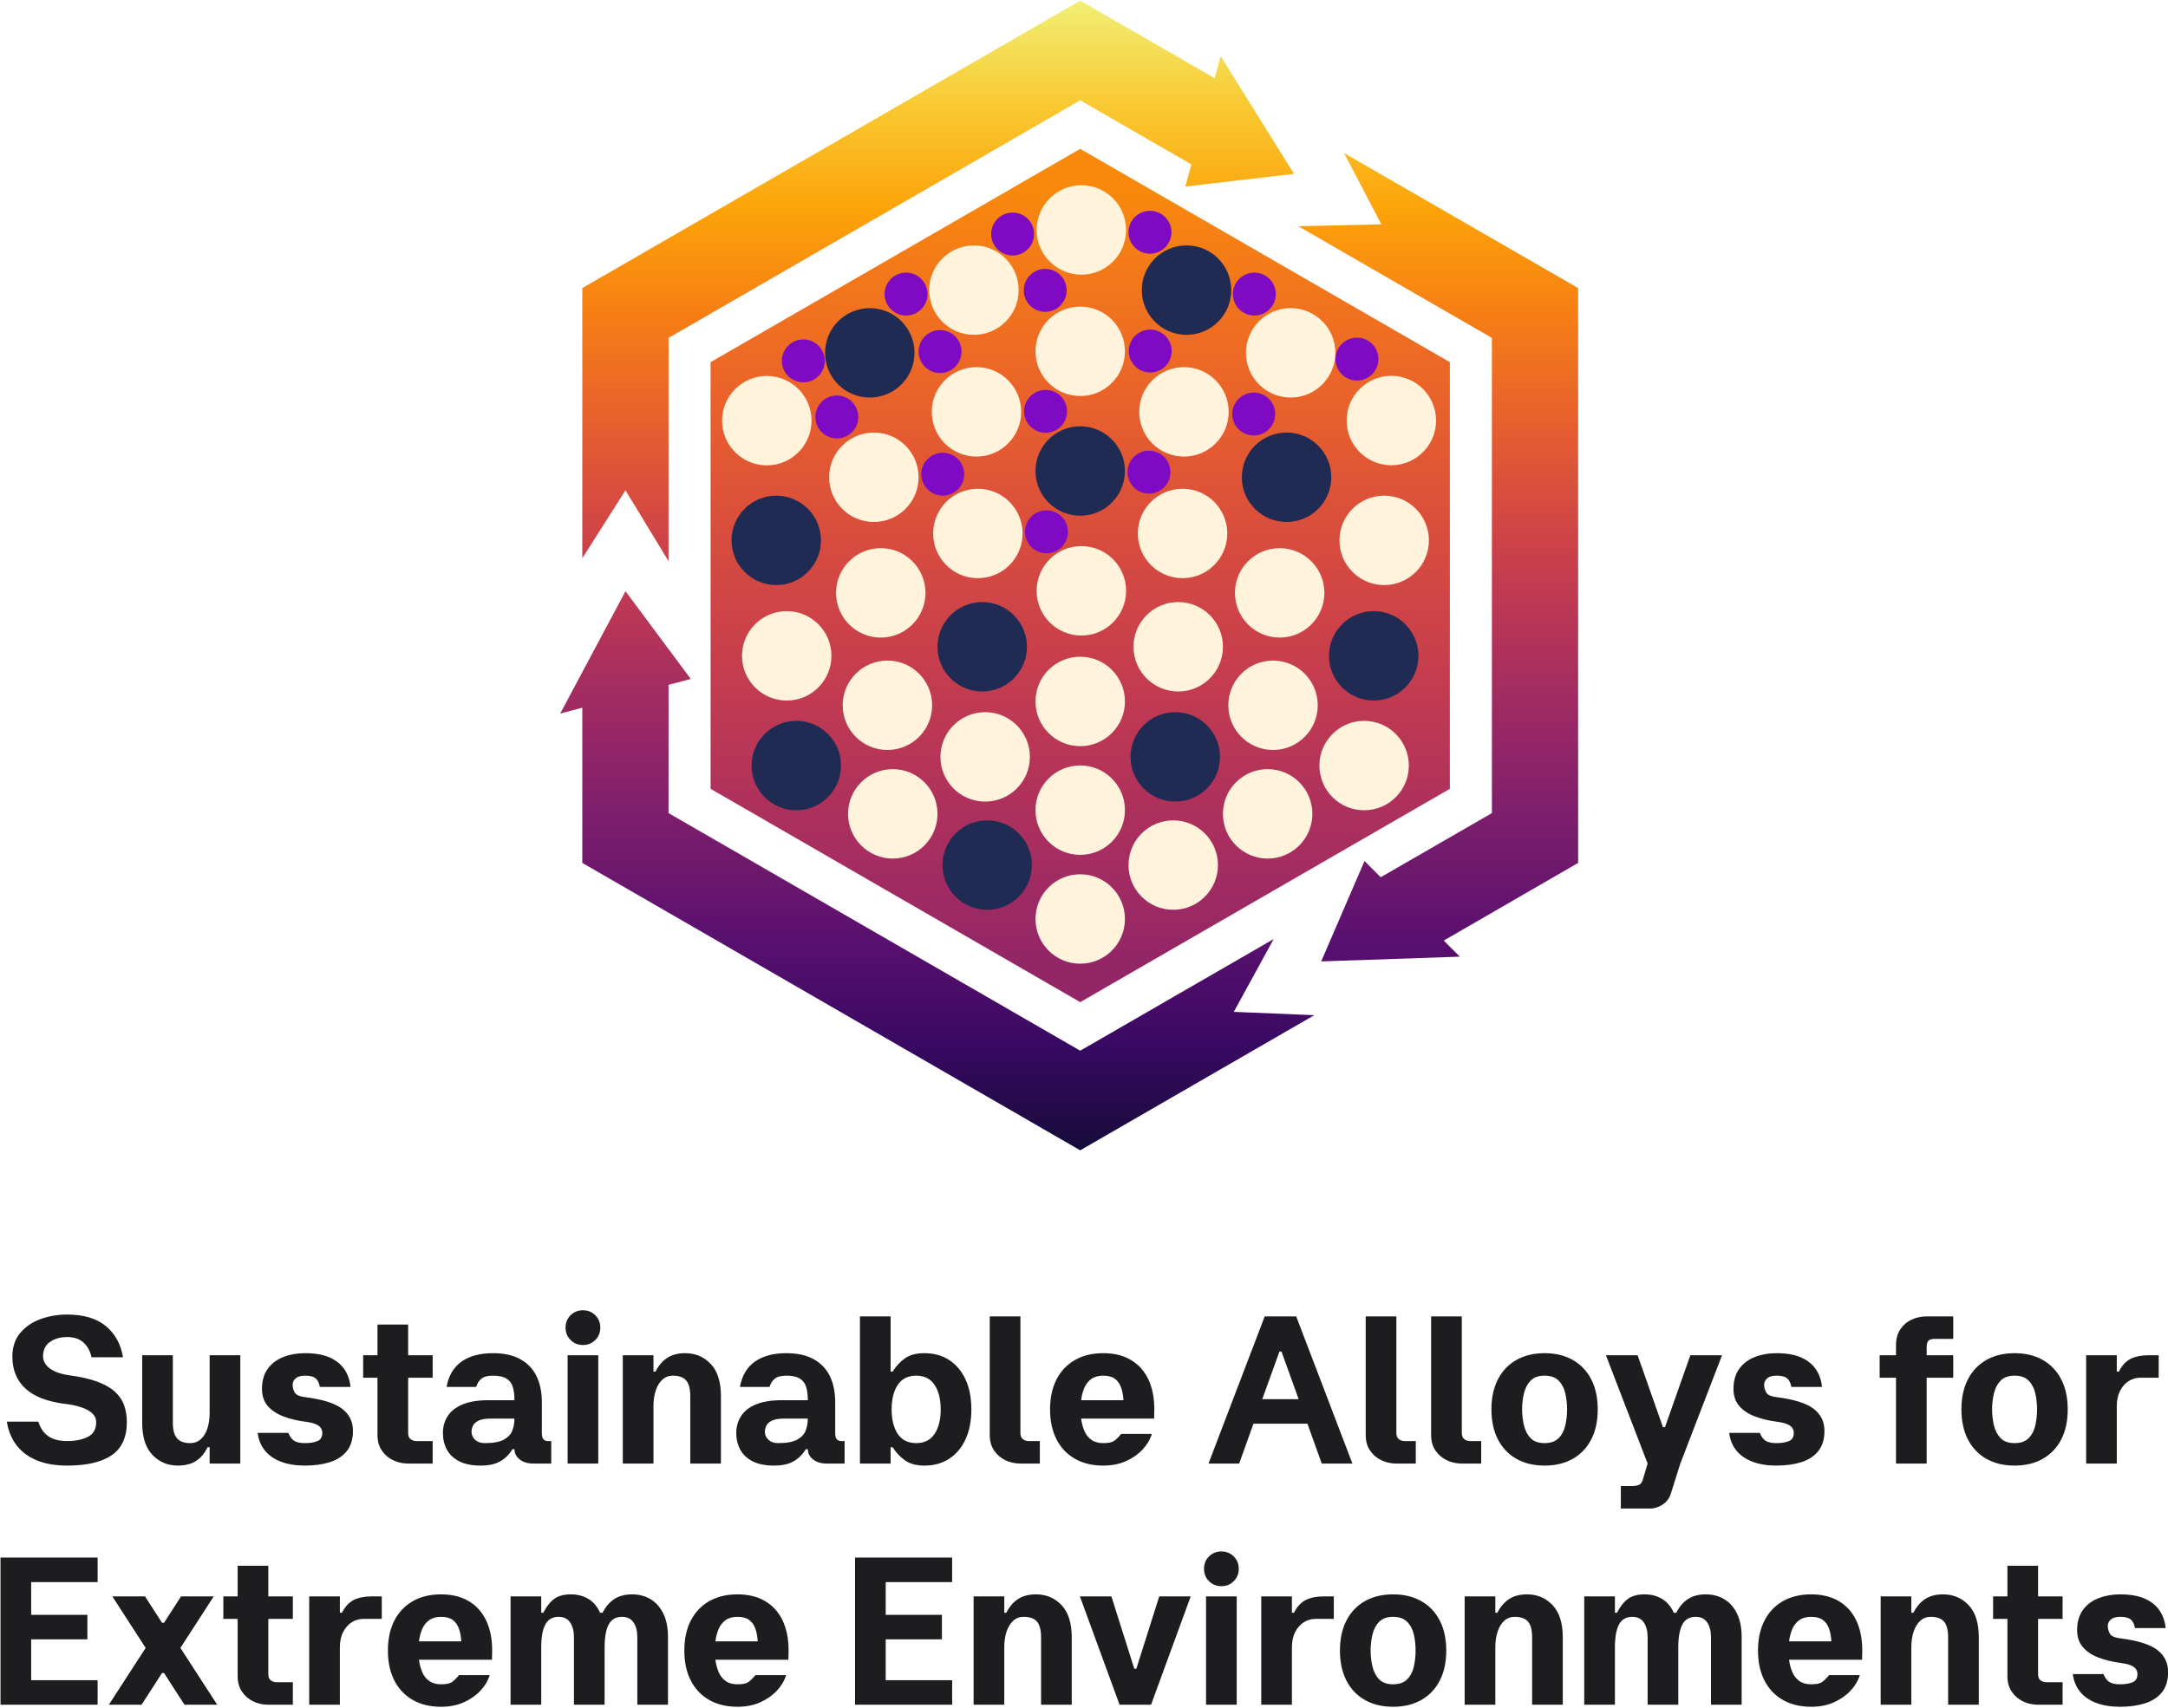
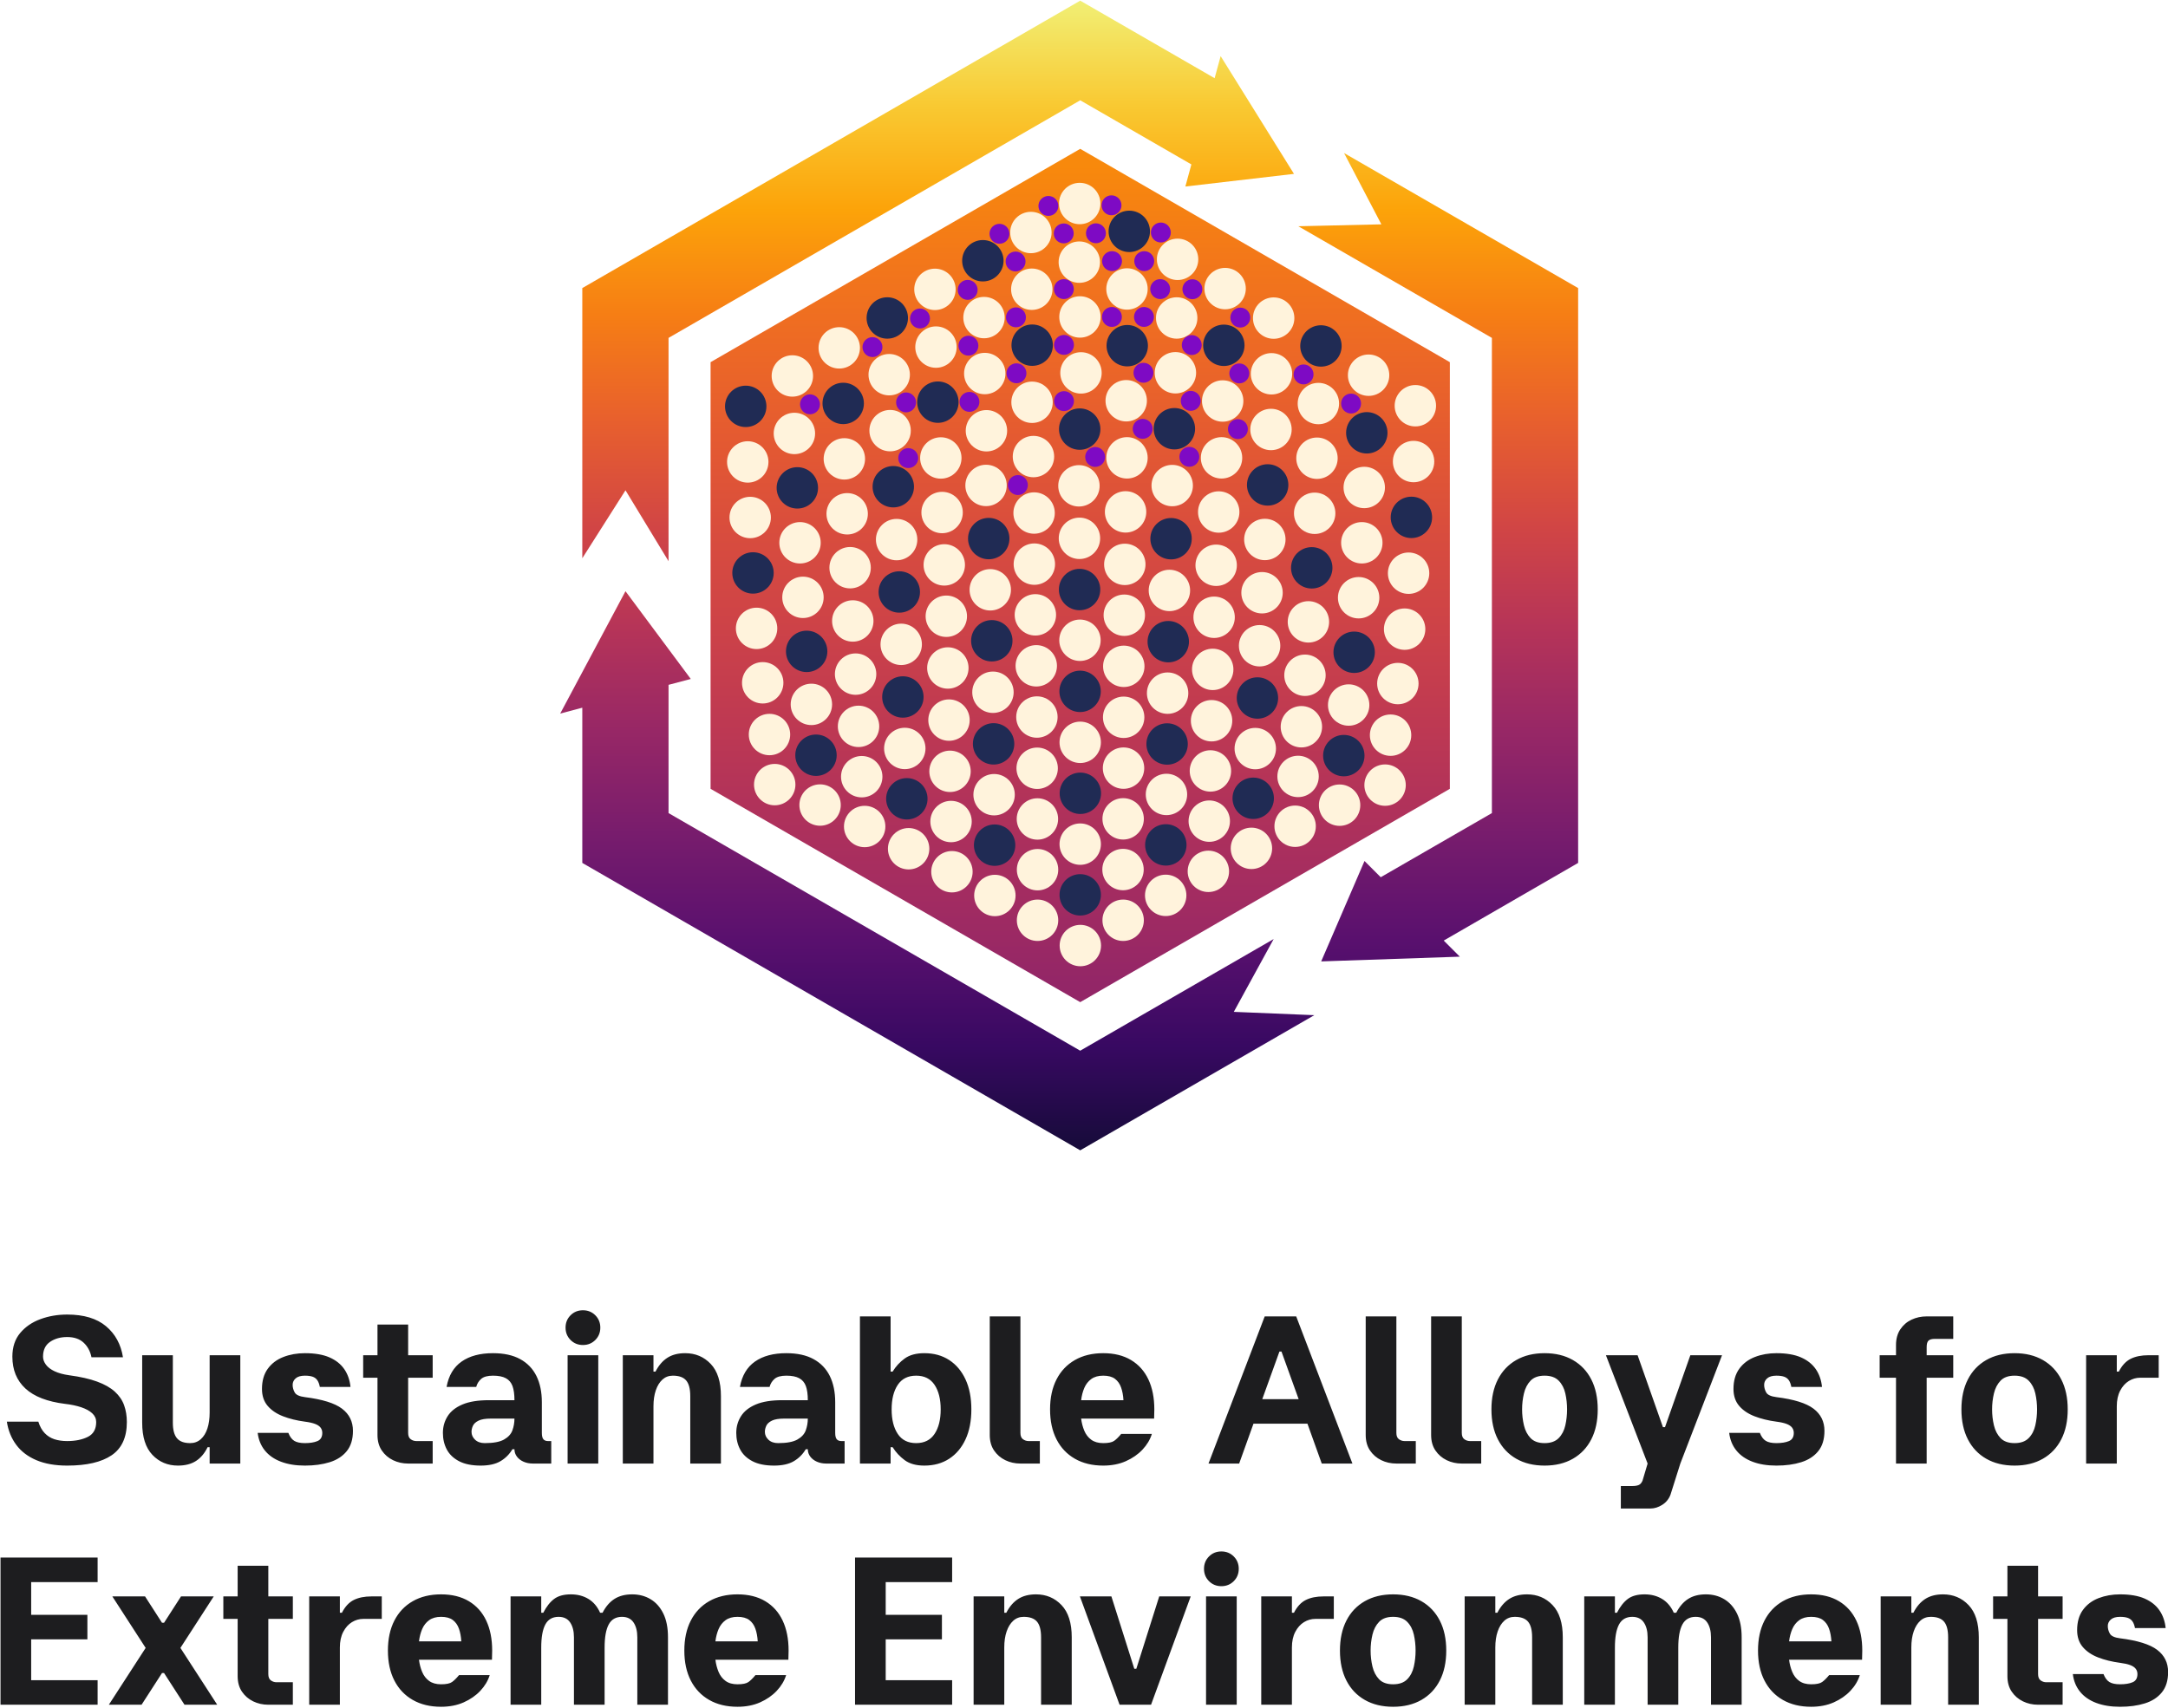
<svg xmlns="http://www.w3.org/2000/svg" viewBox="6.700 2.500 424.200 333.900" width="424" height="334">
  <svg x="103.06" y="0.00" width="230.00" height="230.00" viewBox="4 4 92 92" overflow="visible">
    <defs>
      <linearGradient id="ga" gradientUnits="userSpaceOnUse" x1="50" y1="5.0" x2="50" y2="95.0">
        <stop offset="0.000" stop-color="#f1ef75" />
        <stop offset="0.091" stop-color="#f9c932" />
        <stop offset="0.182" stop-color="#fca309" />
        <stop offset="0.273" stop-color="#f67e14" />
        <stop offset="0.364" stop-color="#e8602d" />
        <stop offset="0.455" stop-color="#d24644" />
        <stop offset="0.545" stop-color="#b63458" />
        <stop offset="0.636" stop-color="#972766" />
        <stop offset="0.727" stop-color="#771c6d" />
        <stop offset="0.818" stop-color="#59106e" />
        <stop offset="0.909" stop-color="#380962" />
        <stop offset="1.000" stop-color="#160b39" />
      </linearGradient>
-       <linearGradient id="gi" gradientUnits="userSpaceOnUse" x1="50" y1="19.79" x2="50" y2="79.89">
+       <linearGradient id="gi" gradientUnits="userSpaceOnUse" x1="50" y1="17.88" x2="50" y2="81.97">
        <stop offset="0.000" stop-color="#f8890c" />
        <stop offset="0.111" stop-color="#f37819" />
        <stop offset="0.222" stop-color="#ed6925" />
        <stop offset="0.333" stop-color="#e45a31" />
        <stop offset="0.444" stop-color="#d94d3d" />
        <stop offset="0.556" stop-color="#ce4347" />
        <stop offset="0.667" stop-color="#c03a51" />
        <stop offset="0.778" stop-color="#b1325a" />
        <stop offset="0.889" stop-color="#a32c61" />
        <stop offset="1.000" stop-color="#932667" />
      </linearGradient>
    </defs>
    <path d="M70.65,16.93 L88.97,27.50 L88.97,72.50 L78.45,78.58 L79.71,79.84 L68.86,80.21 L72.25,72.35 L73.52,73.62 L82.22,68.60 L82.22,31.40 L67.07,22.66 L73.57,22.51Z" fill="url(#ga)" />
    <path d="M68.32,84.42 L50.00,95.00 L11.03,72.50 L11.03,60.35 L9.30,60.81 L14.41,51.23 L19.52,58.10 L17.78,58.56 L17.78,68.60 L50.00,87.20 L65.14,78.46 L62.02,84.16Z" fill="url(#ga)" />
    <path d="M11.03,48.65 L11.03,27.50 L50.00,5.00 L60.52,11.07 L60.99,9.34 L66.73,18.56 L58.23,19.55 L58.70,17.82 L50.00,12.80 L17.78,31.40 L17.78,48.88 L14.41,43.33Z" fill="url(#ga)" />
    <path d="M50.00,16.60 L78.93,33.30 L78.93,66.70 L50.00,83.40 L21.07,66.70 L21.07,33.30Z" fill="url(#gi)" />
-     <circle cx="50.00" cy="76.89" r="3.50" fill="#fff3dc" />
-     <circle cx="57.28" cy="72.67" r="3.50" fill="#fff3dc" />
-     <circle cx="64.67" cy="68.66" r="3.50" fill="#fff3dc" />
-     <circle cx="72.22" cy="64.88" r="3.50" fill="#fff3dc" />
-     <circle cx="42.72" cy="72.67" r="3.50" fill="#202b54" />
-     <circle cx="50.00" cy="68.37" r="3.50" fill="#fff3dc" />
-     <circle cx="57.44" cy="64.20" r="3.50" fill="#202b54" />
-     <circle cx="65.09" cy="60.16" r="3.50" fill="#fff3dc" />
-     <circle cx="72.97" cy="56.29" r="3.50" fill="#202b54" />
-     <circle cx="35.33" cy="68.66" r="3.50" fill="#fff3dc" />
-     <circle cx="42.56" cy="64.20" r="3.50" fill="#fff3dc" />
-     <circle cx="50.00" cy="59.86" r="3.50" fill="#fff3dc" />
-     <circle cx="57.67" cy="55.58" r="3.50" fill="#fff3dc" />
-     <circle cx="65.61" cy="51.36" r="3.50" fill="#fff3dc" />
-     <circle cx="73.79" cy="47.25" r="3.50" fill="#fff3dc" />
-     <circle cx="27.78" cy="64.88" r="3.50" fill="#202b54" />
-     <circle cx="34.91" cy="60.16" r="3.50" fill="#fff3dc" />
-     <circle cx="42.33" cy="55.58" r="3.50" fill="#202b54" />
-     <circle cx="50.09" cy="51.20" r="3.50" fill="#fff3dc" />
-     <circle cx="58.01" cy="46.71" r="3.50" fill="#fff3dc" />
-     <circle cx="66.15" cy="42.31" r="3.50" fill="#202b54" />
-     <circle cx="74.35" cy="37.87" r="3.50" fill="#fff3dc" />
-     <circle cx="27.03" cy="56.29" r="3.50" fill="#fff3dc" />
-     <circle cx="34.39" cy="51.36" r="3.50" fill="#fff3dc" />
-     <circle cx="41.99" cy="46.71" r="3.50" fill="#fff3dc" />
-     <circle cx="50.00" cy="41.82" r="3.50" fill="#202b54" />
-     <circle cx="58.12" cy="37.19" r="3.50" fill="#fff3dc" />
-     <circle cx="66.47" cy="32.57" r="3.50" fill="#fff3dc" />
-     <circle cx="26.21" cy="47.25" r="3.50" fill="#202b54" />
-     <circle cx="33.85" cy="42.31" r="3.50" fill="#fff3dc" />
-     <circle cx="41.88" cy="37.19" r="3.50" fill="#fff3dc" />
-     <circle cx="50.00" cy="32.45" r="3.50" fill="#fff3dc" />
-     <circle cx="58.32" cy="27.66" r="3.50" fill="#202b54" />
-     <circle cx="25.47" cy="37.88" r="3.50" fill="#fff3dc" />
-     <circle cx="33.53" cy="32.57" r="3.50" fill="#202b54" />
-     <circle cx="41.68" cy="27.66" r="3.50" fill="#fff3dc" />
-     <circle cx="50.09" cy="22.95" r="3.50" fill="#fff3dc" />
-     <circle cx="47.36" cy="46.58" r="1.68" fill="#7e0ac4" />
-     <circle cx="55.38" cy="41.91" r="1.68" fill="#7e0ac4" />
-     <circle cx="63.58" cy="37.36" r="1.68" fill="#7e0ac4" />
-     <circle cx="39.24" cy="42.07" r="1.68" fill="#7e0ac4" />
-     <circle cx="47.29" cy="37.15" r="1.68" fill="#7e0ac4" />
-     <circle cx="55.48" cy="32.43" r="1.68" fill="#7e0ac4" />
-     <circle cx="30.95" cy="37.59" r="1.68" fill="#7e0ac4" />
-     <circle cx="39.03" cy="32.47" r="1.68" fill="#7e0ac4" />
-     <circle cx="47.26" cy="27.68" r="1.68" fill="#7e0ac4" />
-     <circle cx="71.66" cy="33.06" r="1.68" fill="#7e0ac4" />
-     <circle cx="63.63" cy="27.97" r="1.68" fill="#7e0ac4" />
-     <circle cx="55.46" cy="23.13" r="1.68" fill="#7e0ac4" />
-     <circle cx="28.33" cy="33.20" r="1.68" fill="#7e0ac4" />
-     <circle cx="36.37" cy="27.97" r="1.68" fill="#7e0ac4" />
-     <circle cx="44.71" cy="23.27" r="1.68" fill="#7e0ac4" />
+     <circle cx="50.01" cy="78.97" r="1.62" fill="#fff3dc" />
+     <circle cx="53.36" cy="76.99" r="1.62" fill="#fff3dc" />
+     <circle cx="56.69" cy="75.04" r="1.62" fill="#fff3dc" />
+     <circle cx="60.03" cy="73.16" r="1.62" fill="#fff3dc" />
+     <circle cx="63.40" cy="71.36" r="1.62" fill="#fff3dc" />
+     <circle cx="66.82" cy="69.63" r="1.62" fill="#fff3dc" />
+     <circle cx="70.30" cy="67.98" r="1.62" fill="#fff3dc" />
+     <circle cx="73.86" cy="66.41" r="1.62" fill="#fff3dc" />
+     <circle cx="46.66" cy="76.99" r="1.62" fill="#fff3dc" />
+     <circle cx="50.00" cy="75.00" r="1.62" fill="#202b54" />
+     <circle cx="53.35" cy="73.02" r="1.62" fill="#fff3dc" />
+     <circle cx="56.70" cy="71.09" r="1.62" fill="#202b54" />
+     <circle cx="60.10" cy="69.23" r="1.62" fill="#fff3dc" />
+     <circle cx="63.54" cy="67.44" r="1.62" fill="#202b54" />
+     <circle cx="67.05" cy="65.73" r="1.62" fill="#fff3dc" />
+     <circle cx="70.63" cy="64.10" r="1.62" fill="#202b54" />
+     <circle cx="74.29" cy="62.50" r="1.62" fill="#fff3dc" />
+     <circle cx="43.32" cy="75.05" r="1.62" fill="#fff3dc" />
+     <circle cx="46.66" cy="73.03" r="1.62" fill="#fff3dc" />
+     <circle cx="50.00" cy="71.03" r="1.62" fill="#fff3dc" />
+     <circle cx="53.36" cy="69.05" r="1.62" fill="#fff3dc" />
+     <circle cx="56.75" cy="67.14" r="1.62" fill="#fff3dc" />
+     <circle cx="60.19" cy="65.30" r="1.62" fill="#fff3dc" />
+     <circle cx="63.70" cy="63.55" r="1.62" fill="#fff3dc" />
+     <circle cx="67.31" cy="61.84" r="1.62" fill="#fff3dc" />
+     <circle cx="71.01" cy="60.14" r="1.62" fill="#fff3dc" />
+     <circle cx="74.86" cy="58.46" r="1.62" fill="#fff3dc" />
+     <circle cx="39.96" cy="73.19" r="1.62" fill="#fff3dc" />
+     <circle cx="43.30" cy="71.11" r="1.62" fill="#202b54" />
+     <circle cx="46.65" cy="69.06" r="1.62" fill="#fff3dc" />
+     <circle cx="50.01" cy="67.05" r="1.62" fill="#202b54" />
+     <circle cx="53.39" cy="65.08" r="1.62" fill="#fff3dc" />
+     <circle cx="56.80" cy="63.19" r="1.62" fill="#202b54" />
+     <circle cx="60.28" cy="61.37" r="1.62" fill="#fff3dc" />
+     <circle cx="63.87" cy="59.59" r="1.62" fill="#202b54" />
+     <circle cx="67.59" cy="57.81" r="1.62" fill="#fff3dc" />
+     <circle cx="71.44" cy="56.01" r="1.62" fill="#202b54" />
+     <circle cx="75.39" cy="54.20" r="1.62" fill="#fff3dc" />
+     <circle cx="36.57" cy="71.39" r="1.62" fill="#fff3dc" />
+     <circle cx="39.89" cy="69.26" r="1.62" fill="#fff3dc" />
+     <circle cx="43.26" cy="67.16" r="1.62" fill="#fff3dc" />
+     <circle cx="46.63" cy="65.09" r="1.62" fill="#fff3dc" />
+     <circle cx="50.00" cy="63.06" r="1.62" fill="#fff3dc" />
+     <circle cx="53.40" cy="61.10" r="1.62" fill="#fff3dc" />
+     <circle cx="56.84" cy="59.21" r="1.62" fill="#fff3dc" />
+     <circle cx="60.37" cy="57.35" r="1.62" fill="#fff3dc" />
+     <circle cx="64.04" cy="55.50" r="1.62" fill="#fff3dc" />
+     <circle cx="67.86" cy="53.63" r="1.62" fill="#fff3dc" />
+     <circle cx="71.79" cy="51.74" r="1.62" fill="#fff3dc" />
+     <circle cx="75.70" cy="49.82" r="1.62" fill="#fff3dc" />
+     <circle cx="33.13" cy="69.65" r="1.62" fill="#fff3dc" />
+     <circle cx="36.43" cy="67.48" r="1.62" fill="#202b54" />
+     <circle cx="39.81" cy="65.33" r="1.62" fill="#fff3dc" />
+     <circle cx="43.22" cy="63.18" r="1.62" fill="#202b54" />
+     <circle cx="46.61" cy="61.08" r="1.62" fill="#fff3dc" />
+     <circle cx="49.99" cy="59.07" r="1.62" fill="#202b54" />
+     <circle cx="53.41" cy="57.11" r="1.62" fill="#fff3dc" />
+     <circle cx="56.89" cy="55.18" r="1.62" fill="#202b54" />
+     <circle cx="60.48" cy="53.27" r="1.62" fill="#fff3dc" />
+     <circle cx="64.23" cy="51.35" r="1.62" fill="#fff3dc" />
+     <circle cx="68.12" cy="49.40" r="1.62" fill="#202b54" />
+     <circle cx="72.04" cy="47.44" r="1.62" fill="#fff3dc" />
+     <circle cx="75.92" cy="45.45" r="1.62" fill="#202b54" />
+     <circle cx="29.64" cy="67.97" r="1.62" fill="#fff3dc" />
+     <circle cx="32.90" cy="65.75" r="1.62" fill="#fff3dc" />
+     <circle cx="36.27" cy="63.54" r="1.62" fill="#fff3dc" />
+     <circle cx="39.73" cy="61.32" r="1.62" fill="#fff3dc" />
+     <circle cx="43.17" cy="59.14" r="1.62" fill="#fff3dc" />
+     <circle cx="46.56" cy="57.07" r="1.62" fill="#fff3dc" />
+     <circle cx="49.98" cy="55.07" r="1.62" fill="#fff3dc" />
+     <circle cx="53.45" cy="53.11" r="1.62" fill="#fff3dc" />
+     <circle cx="56.98" cy="51.17" r="1.62" fill="#fff3dc" />
+     <circle cx="60.64" cy="49.20" r="1.62" fill="#fff3dc" />
+     <circle cx="64.45" cy="47.18" r="1.62" fill="#fff3dc" />
+     <circle cx="68.35" cy="45.13" r="1.62" fill="#fff3dc" />
+     <circle cx="72.23" cy="43.11" r="1.62" fill="#fff3dc" />
+     <circle cx="76.09" cy="41.08" r="1.62" fill="#fff3dc" />
+     <circle cx="26.09" cy="66.37" r="1.62" fill="#fff3dc" />
+     <circle cx="29.32" cy="64.07" r="1.62" fill="#202b54" />
+     <circle cx="32.65" cy="61.81" r="1.62" fill="#fff3dc" />
+     <circle cx="36.12" cy="59.51" r="1.62" fill="#202b54" />
+     <circle cx="39.64" cy="57.24" r="1.62" fill="#fff3dc" />
+     <circle cx="43.08" cy="55.11" r="1.62" fill="#202b54" />
+     <circle cx="46.49" cy="53.08" r="1.62" fill="#fff3dc" />
+     <circle cx="49.95" cy="51.10" r="1.62" fill="#202b54" />
+     <circle cx="53.49" cy="49.13" r="1.62" fill="#fff3dc" />
+     <circle cx="57.11" cy="47.12" r="1.62" fill="#202b54" />
+     <circle cx="60.84" cy="45.03" r="1.62" fill="#fff3dc" />
+     <circle cx="64.67" cy="42.91" r="1.62" fill="#202b54" />
+     <circle cx="68.53" cy="40.82" r="1.62" fill="#fff3dc" />
+     <circle cx="72.43" cy="38.83" r="1.62" fill="#202b54" />
+     <circle cx="76.23" cy="36.71" r="1.62" fill="#fff3dc" />
+     <circle cx="25.68" cy="62.45" r="1.62" fill="#fff3dc" />
+     <circle cx="28.96" cy="60.09" r="1.62" fill="#fff3dc" />
+     <circle cx="32.42" cy="57.72" r="1.62" fill="#fff3dc" />
+     <circle cx="35.99" cy="55.39" r="1.62" fill="#fff3dc" />
+     <circle cx="39.52" cy="53.19" r="1.62" fill="#fff3dc" />
+     <circle cx="42.96" cy="51.12" r="1.62" fill="#fff3dc" />
+     <circle cx="46.41" cy="49.11" r="1.62" fill="#fff3dc" />
+     <circle cx="49.94" cy="47.09" r="1.62" fill="#fff3dc" />
+     <circle cx="53.55" cy="45.02" r="1.62" fill="#fff3dc" />
+     <circle cx="57.20" cy="42.96" r="1.62" fill="#fff3dc" />
+     <circle cx="61.06" cy="40.79" r="1.62" fill="#fff3dc" />
+     <circle cx="64.93" cy="38.57" r="1.62" fill="#fff3dc" />
+     <circle cx="68.64" cy="36.54" r="1.62" fill="#fff3dc" />
+     <circle cx="72.57" cy="34.32" r="1.62" fill="#fff3dc" />
+     <circle cx="25.15" cy="58.40" r="1.62" fill="#fff3dc" />
+     <circle cx="28.59" cy="55.94" r="1.62" fill="#202b54" />
+     <circle cx="32.20" cy="53.56" r="1.62" fill="#fff3dc" />
+     <circle cx="35.84" cy="51.29" r="1.62" fill="#202b54" />
+     <circle cx="39.36" cy="49.17" r="1.62" fill="#fff3dc" />
+     <circle cx="42.84" cy="47.11" r="1.62" fill="#202b54" />
+     <circle cx="46.39" cy="45.11" r="1.62" fill="#fff3dc" />
+     <circle cx="49.90" cy="42.98" r="1.62" fill="#fff3dc" />
+     <circle cx="53.66" cy="40.79" r="1.62" fill="#fff3dc" />
+     <circle cx="57.37" cy="38.51" r="1.62" fill="#202b54" />
+     <circle cx="61.15" cy="36.34" r="1.62" fill="#fff3dc" />
+     <circle cx="64.97" cy="34.21" r="1.62" fill="#fff3dc" />
+     <circle cx="68.84" cy="32.03" r="1.62" fill="#202b54" />
+     <circle cx="24.67" cy="54.14" r="1.62" fill="#fff3dc" />
+     <circle cx="28.30" cy="51.71" r="1.62" fill="#fff3dc" />
+     <circle cx="31.99" cy="49.39" r="1.62" fill="#fff3dc" />
+     <circle cx="35.63" cy="47.19" r="1.62" fill="#fff3dc" />
+     <circle cx="39.19" cy="45.07" r="1.62" fill="#fff3dc" />
+     <circle cx="42.63" cy="42.95" r="1.62" fill="#fff3dc" />
+     <circle cx="46.34" cy="40.69" r="1.62" fill="#fff3dc" />
+     <circle cx="49.96" cy="38.54" r="1.62" fill="#202b54" />
+     <circle cx="53.60" cy="36.32" r="1.62" fill="#fff3dc" />
+     <circle cx="57.45" cy="34.13" r="1.62" fill="#fff3dc" />
+     <circle cx="61.24" cy="31.98" r="1.62" fill="#202b54" />
+     <circle cx="65.14" cy="29.85" r="1.62" fill="#fff3dc" />
+     <circle cx="24.39" cy="49.80" r="1.62" fill="#202b54" />
+     <circle cx="28.07" cy="47.44" r="1.62" fill="#fff3dc" />
+     <circle cx="31.76" cy="45.17" r="1.62" fill="#fff3dc" />
+     <circle cx="35.37" cy="43.05" r="1.62" fill="#202b54" />
+     <circle cx="39.09" cy="40.80" r="1.62" fill="#fff3dc" />
+     <circle cx="42.66" cy="38.67" r="1.62" fill="#fff3dc" />
+     <circle cx="46.23" cy="36.44" r="1.62" fill="#fff3dc" />
+     <circle cx="50.06" cy="34.14" r="1.62" fill="#fff3dc" />
+     <circle cx="53.68" cy="32.01" r="1.62" fill="#202b54" />
+     <circle cx="57.55" cy="29.84" r="1.62" fill="#fff3dc" />
+     <circle cx="61.34" cy="27.54" r="1.62" fill="#fff3dc" />
+     <circle cx="24.17" cy="45.46" r="1.62" fill="#fff3dc" />
+     <circle cx="27.86" cy="43.14" r="1.62" fill="#202b54" />
+     <circle cx="31.54" cy="40.87" r="1.62" fill="#fff3dc" />
+     <circle cx="35.12" cy="38.66" r="1.62" fill="#fff3dc" />
+     <circle cx="38.86" cy="36.43" r="1.62" fill="#202b54" />
+     <circle cx="42.53" cy="34.19" r="1.62" fill="#fff3dc" />
+     <circle cx="46.24" cy="31.97" r="1.62" fill="#202b54" />
+     <circle cx="49.98" cy="29.76" r="1.62" fill="#fff3dc" />
+     <circle cx="53.66" cy="27.57" r="1.62" fill="#fff3dc" />
+     <circle cx="57.62" cy="25.25" r="1.62" fill="#fff3dc" />
+     <circle cx="23.98" cy="41.11" r="1.62" fill="#fff3dc" />
+     <circle cx="27.63" cy="38.88" r="1.62" fill="#fff3dc" />
+     <circle cx="31.45" cy="36.53" r="1.62" fill="#202b54" />
+     <circle cx="35.05" cy="34.28" r="1.62" fill="#fff3dc" />
+     <circle cx="38.71" cy="32.12" r="1.62" fill="#fff3dc" />
+     <circle cx="42.47" cy="29.81" r="1.62" fill="#fff3dc" />
+     <circle cx="46.21" cy="27.59" r="1.62" fill="#fff3dc" />
+     <circle cx="49.93" cy="25.47" r="1.62" fill="#fff3dc" />
+     <circle cx="53.84" cy="23.06" r="1.62" fill="#202b54" />
+     <circle cx="23.82" cy="36.76" r="1.62" fill="#202b54" />
+     <circle cx="27.47" cy="34.38" r="1.62" fill="#fff3dc" />
+     <circle cx="31.14" cy="32.18" r="1.62" fill="#fff3dc" />
+     <circle cx="34.90" cy="29.84" r="1.62" fill="#202b54" />
+     <circle cx="38.63" cy="27.60" r="1.62" fill="#fff3dc" />
+     <circle cx="42.38" cy="25.36" r="1.62" fill="#202b54" />
+     <circle cx="46.14" cy="23.15" r="1.62" fill="#fff3dc" />
+     <circle cx="49.96" cy="20.88" r="1.62" fill="#fff3dc" />
+     <circle cx="54.89" cy="38.52" r="0.78" fill="#7e0ac4" />
+     <circle cx="41.25" cy="32.01" r="0.78" fill="#7e0ac4" />
+     <circle cx="54.95" cy="34.13" r="0.78" fill="#7e0ac4" />
+     <circle cx="55.01" cy="25.39" r="0.78" fill="#7e0ac4" />
+     <circle cx="58.54" cy="40.71" r="0.78" fill="#7e0ac4" />
+     <circle cx="37.46" cy="29.88" r="0.78" fill="#7e0ac4" />
+     <circle cx="36.54" cy="40.81" r="0.78" fill="#7e0ac4" />
+     <circle cx="51.23" cy="23.21" r="0.78" fill="#7e0ac4" />
+     <circle cx="45.01" cy="34.17" r="0.78" fill="#7e0ac4" />
+     <circle cx="51.17" cy="40.72" r="0.78" fill="#7e0ac4" />
+     <circle cx="71.20" cy="36.54" r="0.78" fill="#7e0ac4" />
+     <circle cx="48.72" cy="27.58" r="0.78" fill="#7e0ac4" />
+     <circle cx="28.85" cy="36.60" r="0.78" fill="#7e0ac4" />
+     <circle cx="58.65" cy="36.33" r="0.78" fill="#7e0ac4" />
+     <circle cx="36.37" cy="36.45" r="0.78" fill="#7e0ac4" />
+     <circle cx="45.12" cy="42.92" r="0.78" fill="#7e0ac4" />
+     <circle cx="62.53" cy="29.81" r="0.78" fill="#7e0ac4" />
+     <circle cx="33.74" cy="32.12" r="0.78" fill="#7e0ac4" />
+     <circle cx="41.33" cy="36.41" r="0.78" fill="#7e0ac4" />
+     <circle cx="44.94" cy="25.42" r="0.78" fill="#7e0ac4" />
+     <circle cx="62.45" cy="34.18" r="0.78" fill="#7e0ac4" />
+     <circle cx="41.19" cy="27.64" r="0.78" fill="#7e0ac4" />
+     <circle cx="48.73" cy="31.95" r="0.78" fill="#7e0ac4" />
+     <circle cx="48.73" cy="36.35" r="0.78" fill="#7e0ac4" />
+     <circle cx="67.48" cy="34.26" r="0.78" fill="#7e0ac4" />
+     <circle cx="52.48" cy="29.76" r="0.78" fill="#7e0ac4" />
+     <circle cx="62.34" cy="38.54" r="0.78" fill="#7e0ac4" />
+     <circle cx="58.73" cy="31.96" r="0.78" fill="#7e0ac4" />
+     <circle cx="58.78" cy="27.59" r="0.78" fill="#7e0ac4" />
+     <circle cx="44.97" cy="29.79" r="0.78" fill="#7e0ac4" />
+     <circle cx="48.71" cy="23.22" r="0.78" fill="#7e0ac4" />
+     <circle cx="52.49" cy="25.39" r="0.78" fill="#7e0ac4" />
+     <circle cx="56.26" cy="27.58" r="0.78" fill="#7e0ac4" />
+     <circle cx="54.99" cy="29.76" r="0.78" fill="#7e0ac4" />
+     <circle cx="56.31" cy="23.15" r="0.78" fill="#7e0ac4" />
+     <circle cx="52.45" cy="21.02" r="0.78" fill="#7e0ac4" />
+     <circle cx="43.68" cy="23.25" r="0.78" fill="#7e0ac4" />
+     <circle cx="47.51" cy="21.07" r="0.78" fill="#7e0ac4" />
  </svg>
  <path transform="translate(7.04,288.80)" d="M12.8 0.4Q9.28 0.4 6.78 -0.66Q4.28 -1.72 2.84 -3.66Q1.4 -5.6 1.0 -8.2H7.16Q7.6 -6.8 8.4 -5.96Q9.2 -5.12 10.3 -4.76Q11.4 -4.4 12.8 -4.4Q15.2 -4.4 16.84 -5.22Q18.48 -6.04 18.48 -8.12Q18.48 -9.12 17.7 -9.84Q16.92 -10.56 15.54 -11.02Q14.16 -11.48 12.4 -11.68Q7.2 -12.32 4.64 -14.68Q2.08 -17.04 2.08 -20.92Q2.08 -23.72 3.6 -25.54Q5.12 -27.36 7.56 -28.26Q10.0 -29.16 12.8 -29.16Q17.68 -29.16 20.4 -26.88Q23.12 -24.6 23.72 -20.8H17.56Q17.2 -22.56 16.02 -23.66Q14.84 -24.76 12.8 -24.76Q10.84 -24.76 9.46 -23.82Q8.08 -22.88 8.08 -20.92Q8.08 -20.12 8.64 -19.36Q9.2 -18.6 10.34 -18.06Q11.48 -17.52 13.2 -17.28Q16.48 -16.84 18.66 -16.04Q20.84 -15.24 22.12 -14.08Q23.4 -12.92 23.94 -11.42Q24.48 -9.92 24.48 -8.12Q24.48 -3.64 21.5 -1.62Q18.52 0.4 12.8 0.4ZM34.48 0.4Q31.48 0.4 29.48 -1.7Q27.48 -3.8 27.48 -8.0V-21.2H33.48V-8.0Q33.48 -5.92 34.28 -4.96Q35.08 -4.0 36.88 -4.0Q38.08 -4.0 38.94 -4.76Q39.8 -5.52 40.24 -6.86Q40.68 -8.2 40.68 -10.0V-21.2H46.68V0.0H40.68V-3.2H40.28Q39.4 -1.4 38.0 -0.5Q36.6 0.4 34.48 0.4ZM59.32 0.4Q56.64 0.4 54.64 -0.36Q52.64 -1.12 51.48 -2.56Q50.32 -4.0 50.08 -6.0H56.08Q56.52 -4.88 57.24 -4.44Q57.96 -4.0 59.32 -4.0Q60.84 -4.0 61.78 -4.4Q62.72 -4.8 62.72 -6.0Q62.72 -6.6 62.38 -7.04Q62.04 -7.48 61.3 -7.76Q60.56 -8.04 59.32 -8.2Q56.92 -8.52 55.02 -9.26Q53.12 -10.0 52.02 -11.3Q50.92 -12.6 50.92 -14.6Q50.92 -17.0 52.06 -18.56Q53.2 -20.12 55.12 -20.86Q57.04 -21.6 59.32 -21.6Q62.24 -21.6 64.12 -20.78Q66.0 -19.96 67.02 -18.48Q68.04 -17.0 68.24 -15.0H62.24Q62.08 -15.84 61.74 -16.32Q61.4 -16.8 60.82 -17.0Q60.24 -17.2 59.32 -17.2Q58.12 -17.2 57.52 -16.68Q56.92 -16.16 56.92 -15.4Q56.92 -14.64 57.32 -13.92Q57.72 -13.2 59.32 -13.0Q64.44 -12.36 66.58 -10.74Q68.72 -9.12 68.72 -6.4Q68.72 -3.92 67.5 -2.42Q66.28 -0.92 64.16 -0.26Q62.04 0.4 59.32 0.4ZM79.52 0.0Q77.92 0.0 76.56 -0.66Q75.2 -1.32 74.36 -2.56Q73.52 -3.8 73.52 -5.6V-16.8H70.72V-21.2H73.52V-27.2H79.52V-21.2H84.32V-16.8H79.52V-6.0Q79.52 -5.12 80.02 -4.76Q80.52 -4.4 81.12 -4.4H84.32V0.0ZM93.72 0.4Q91.12 0.4 89.48 -0.46Q87.84 -1.32 87.08 -2.76Q86.32 -4.2 86.32 -6.0Q86.32 -7.8 87.24 -9.26Q88.16 -10.72 90.14 -11.56Q92.12 -12.4 95.32 -12.4H100.32Q100.32 -14.12 99.94 -15.16Q99.56 -16.2 98.64 -16.7Q97.72 -17.2 96.12 -17.2Q94.52 -17.2 93.8 -16.56Q93.08 -15.92 92.84 -15.0H87.04Q87.64 -18.32 89.98 -19.96Q92.32 -21.6 96.12 -21.6Q99.32 -21.6 101.44 -20.44Q103.56 -19.28 104.62 -17.14Q105.68 -15.0 105.68 -12.0V-6.0Q105.68 -5.12 105.98 -4.76Q106.28 -4.4 106.88 -4.4H107.52V0.0H103.92Q102.92 0.0 102.1 -0.36Q101.28 -0.72 100.8 -1.36Q100.32 -2.0 100.32 -2.8H99.92Q99.04 -1.32 97.58 -0.46Q96.12 0.4 93.72 0.4ZM94.52 -4.0Q97.04 -4.0 98.28 -4.7Q99.52 -5.4 99.92 -6.5Q100.32 -7.6 100.32 -8.8H95.72Q94.12 -8.8 93.3 -8.4Q92.48 -8.0 92.2 -7.4Q91.92 -6.8 91.92 -6.2Q91.92 -5.32 92.62 -4.66Q93.32 -4.0 94.52 -4.0ZM110.72 0.0V-21.2H116.72V0.0ZM113.72 -23.2Q112.28 -23.2 111.3 -24.18Q110.32 -25.16 110.32 -26.6Q110.32 -28.04 111.3 -29.02Q112.28 -30.0 113.72 -30.0Q115.16 -30.0 116.14 -29.02Q117.12 -28.04 117.12 -26.6Q117.12 -25.16 116.14 -24.18Q115.16 -23.2 113.72 -23.2ZM121.52 0.0V-21.2H127.52V-18.0H127.92Q128.84 -19.8 130.24 -20.7Q131.64 -21.6 133.72 -21.6Q136.72 -21.6 138.72 -19.5Q140.72 -17.4 140.72 -13.2V0.0H134.72V-13.2Q134.72 -15.32 133.92 -16.26Q133.12 -17.2 131.32 -17.2Q130.12 -17.2 129.28 -16.44Q128.44 -15.68 127.98 -14.34Q127.52 -13.0 127.52 -11.2V0.0ZM151.12 0.4Q148.52 0.4 146.88 -0.46Q145.24 -1.32 144.48 -2.76Q143.72 -4.2 143.72 -6.0Q143.72 -7.8 144.64 -9.26Q145.56 -10.72 147.54 -11.56Q149.52 -12.4 152.72 -12.4H157.72Q157.72 -14.12 157.34 -15.16Q156.96 -16.2 156.04 -16.7Q155.12 -17.2 153.52 -17.2Q151.92 -17.2 151.2 -16.56Q150.48 -15.92 150.24 -15.0H144.44Q145.04 -18.32 147.38 -19.96Q149.72 -21.6 153.52 -21.6Q156.72 -21.6 158.84 -20.44Q160.96 -19.28 162.02 -17.14Q163.08 -15.0 163.08 -12.0V-6.0Q163.08 -5.12 163.38 -4.76Q163.68 -4.4 164.28 -4.4H164.92V0.0H161.32Q160.32 0.0 159.5 -0.36Q158.68 -0.72 158.2 -1.36Q157.72 -2.0 157.72 -2.8H157.32Q156.44 -1.32 154.98 -0.46Q153.52 0.4 151.12 0.4ZM151.92 -4.0Q154.44 -4.0 155.68 -4.7Q156.92 -5.4 157.32 -6.5Q157.72 -7.6 157.72 -8.8H153.12Q151.52 -8.8 150.7 -8.4Q149.88 -8.0 149.6 -7.4Q149.32 -6.8 149.32 -6.2Q149.32 -5.32 150.02 -4.66Q150.72 -4.0 151.92 -4.0ZM180.52 0.4Q178.12 0.4 176.68 -0.66Q175.24 -1.72 174.32 -3.2H173.92V0.0H167.92V-28.8H173.92V-18.0H174.32Q175.24 -19.52 176.68 -20.56Q178.12 -21.6 180.52 -21.6Q183.32 -21.6 185.38 -20.26Q187.44 -18.92 188.58 -16.46Q189.72 -14.0 189.72 -10.6Q189.72 -7.2 188.58 -4.74Q187.44 -2.28 185.38 -0.94Q183.32 0.4 180.52 0.4ZM178.92 -4.0Q181.32 -4.0 182.52 -5.8Q183.72 -7.6 183.72 -10.6Q183.72 -13.6 182.52 -15.4Q181.32 -17.2 178.92 -17.2Q176.52 -17.2 175.32 -15.4Q174.12 -13.6 174.12 -10.6Q174.12 -7.6 175.32 -5.8Q176.52 -4.0 178.92 -4.0ZM199.32 0.0Q197.72 0.0 196.36 -0.66Q195 -1.32 194.16 -2.56Q193.32 -3.8 193.32 -5.6V-28.8H199.32V-6.0Q199.32 -5.12 199.82 -4.76Q200.32 -4.4 200.92 -4.4H203.12V0.0ZM215.52 0.4Q212.32 0.4 209.98 -0.94Q207.64 -2.28 206.38 -4.74Q205.12 -7.2 205.12 -10.6Q205.12 -14.0 206.38 -16.46Q207.64 -18.92 209.98 -20.26Q212.32 -21.6 215.52 -21.6Q218.72 -21.6 220.96 -20.26Q223.2 -18.92 224.36 -16.46Q225.52 -14.0 225.52 -10.6L225.48 -8.8H211.2Q211.36 -7.52 211.82 -6.42Q212.28 -5.32 213.18 -4.66Q214.08 -4.0 215.52 -4.0Q217.04 -4.0 217.66 -4.44Q218.28 -4.88 219.04 -5.8H225.04Q224.52 -4.12 223.2 -2.72Q221.88 -1.32 219.94 -0.46Q218.0 0.4 215.52 0.4ZM211.2 -12.4H219.48Q219.4 -13.8 219.02 -14.88Q218.64 -15.96 217.82 -16.58Q217.0 -17.2 215.52 -17.2Q214.08 -17.2 213.18 -16.54Q212.28 -15.88 211.82 -14.8Q211.36 -13.72 211.2 -12.4ZM236.12 0.0 247.12 -28.8H253.28L264.28 0.0H258.28L255.48 -7.8H244.92L242.12 0.0ZM246.64 -12.6H253.76L250.4 -21.92H250.0ZM272.88 0.0Q271.28 0.0 269.92 -0.66Q268.56 -1.32 267.72 -2.56Q266.88 -3.8 266.88 -5.6V-28.8H272.88V-6.0Q272.88 -5.12 273.38 -4.76Q273.88 -4.4 274.48 -4.4H276.68V0.0ZM285.68 0.0Q284.08 0.0 282.72 -0.66Q281.36 -1.32 280.52 -2.56Q279.68 -3.8 279.68 -5.6V-28.8H285.68V-6.0Q285.68 -5.12 286.18 -4.76Q286.68 -4.4 287.28 -4.4H289.48V0.0ZM301.88 0.4Q298.68 0.4 296.34 -0.94Q294.0 -2.28 292.74 -4.74Q291.48 -7.2 291.48 -10.6Q291.48 -14.0 292.74 -16.46Q294.0 -18.92 296.34 -20.26Q298.68 -21.6 301.88 -21.6Q305.08 -21.6 307.42 -20.26Q309.76 -18.92 311.02 -16.46Q312.28 -14.0 312.28 -10.6Q312.28 -7.2 311.02 -4.74Q309.76 -2.28 307.42 -0.94Q305.08 0.4 301.88 0.4ZM301.88 -4.0Q303.68 -4.0 304.64 -4.98Q305.6 -5.96 305.94 -7.48Q306.28 -9.0 306.28 -10.6Q306.28 -12.2 305.94 -13.72Q305.6 -15.24 304.64 -16.22Q303.68 -17.2 301.88 -17.2Q300.08 -17.2 299.14 -16.22Q298.2 -15.24 297.84 -13.72Q297.48 -12.2 297.48 -10.6Q297.48 -9.0 297.84 -7.48Q298.2 -5.96 299.14 -4.98Q300.08 -4.0 301.88 -4.0ZM316.8 8.8V4.4H319.04Q319.84 4.4 320.3 4.2Q320.76 4.0 321.04 3.36L322.04 0.0L313.88 -21.2H320.08L325.04 -7.12H325.44L330.4 -21.2H336.6L328.44 0.0L326.52 6.08Q326.04 7.36 324.9 8.08Q323.76 8.8 322.6 8.8ZM347.24 0.4Q344.56 0.4 342.56 -0.36Q340.56 -1.12 339.4 -2.56Q338.24 -4.0 338.0 -6.0H344.0Q344.44 -4.88 345.16 -4.44Q345.88 -4.0 347.24 -4.0Q348.76 -4.0 349.7 -4.4Q350.64 -4.8 350.64 -6.0Q350.64 -6.6 350.3 -7.04Q349.96 -7.48 349.22 -7.76Q348.48 -8.04 347.24 -8.2Q344.84 -8.52 342.94 -9.26Q341.04 -10.0 339.94 -11.3Q338.84 -12.6 338.84 -14.6Q338.84 -17.0 339.98 -18.56Q341.12 -20.12 343.04 -20.86Q344.96 -21.6 347.24 -21.6Q350.16 -21.6 352.04 -20.78Q353.92 -19.96 354.94 -18.48Q355.96 -17.0 356.16 -15.0H350.16Q350.0 -15.84 349.66 -16.32Q349.32 -16.8 348.74 -17.0Q348.16 -17.2 347.24 -17.2Q346.04 -17.2 345.44 -16.68Q344.84 -16.16 344.84 -15.4Q344.84 -14.64 345.24 -13.92Q345.64 -13.2 347.24 -13.0Q352.36 -12.36 354.5 -10.74Q356.64 -9.12 356.64 -6.4Q356.64 -3.92 355.42 -2.42Q354.2 -0.92 352.08 -0.26Q349.96 0.4 347.24 0.4ZM370.64 0.0V-16.8H367.44V-21.2H370.64V-23.2Q370.64 -25.0 371.48 -26.26Q372.32 -27.52 373.68 -28.16Q375.04 -28.8 376.64 -28.8H381.84V-24.4H378.24Q377.36 -24.4 377.0 -24.06Q376.64 -23.72 376.64 -22.8V-21.2H381.84V-16.8H376.64V0.0ZM393.84 0.4Q390.64 0.4 388.3 -0.94Q385.96 -2.28 384.7 -4.74Q383.44 -7.2 383.44 -10.6Q383.44 -14.0 384.7 -16.46Q385.96 -18.92 388.3 -20.26Q390.64 -21.6 393.84 -21.6Q397.04 -21.6 399.38 -20.26Q401.72 -18.92 402.98 -16.46Q404.24 -14.0 404.24 -10.6Q404.24 -7.2 402.98 -4.74Q401.72 -2.28 399.38 -0.94Q397.04 0.4 393.84 0.4ZM393.84 -4.0Q395.64 -4.0 396.6 -4.98Q397.56 -5.96 397.9 -7.48Q398.24 -9.0 398.24 -10.6Q398.24 -12.2 397.9 -13.72Q397.56 -15.24 396.6 -16.22Q395.64 -17.2 393.84 -17.2Q392.04 -17.2 391.1 -16.22Q390.16 -15.24 389.8 -13.72Q389.44 -12.2 389.44 -10.6Q389.44 -9.0 389.8 -7.48Q390.16 -5.96 391.1 -4.98Q392.04 -4.0 393.84 -4.0ZM407.84 0.0V-21.2H413.84V-18.0H414.24Q415.16 -19.8 416.56 -20.5Q417.96 -21.2 420.04 -21.2H422.04V-16.8H418.44Q417.24 -16.8 416.2 -16.16Q415.16 -15.52 414.5 -14.26Q413.84 -13.0 413.84 -11.2V0.0Z" fill="#1d1d1f" />
  <path transform="translate(4.00,336.00)" d="M2.8 0.0V-28.8H21.8V-24.0H8.8V-17.6H19.8V-12.8H8.8V-4.8H21.8V0.0ZM24.0 0.0 31.2 -11.12 24.68 -21.2H31.08L34.4 -16.04H34.8L38.12 -21.2H44.52L38.0 -11.12L45.2 0.0H38.8L34.8 -6.2H34.4L30.4 0.0ZM55.2 0.0Q53.6 0.0 52.24 -0.66Q50.88 -1.32 50.04 -2.56Q49.2 -3.8 49.2 -5.6V-16.8H46.4V-21.2H49.2V-27.2H55.2V-21.2H60.0V-16.8H55.2V-6.0Q55.2 -5.12 55.7 -4.76Q56.2 -4.4 56.8 -4.4H60.0V0.0ZM63.2 0.0V-21.2H69.2V-18.0H69.6Q70.52 -19.8 71.92 -20.5Q73.32 -21.2 75.4 -21.2H77.4V-16.8H73.8Q72.6 -16.8 71.56 -16.16Q70.52 -15.52 69.86 -14.26Q69.2 -13.0 69.2 -11.2V0.0ZM89.0 0.4Q85.8 0.4 83.46 -0.94Q81.12 -2.28 79.86 -4.74Q78.6 -7.2 78.6 -10.6Q78.6 -14.0 79.86 -16.46Q81.12 -18.92 83.46 -20.26Q85.8 -21.6 89.0 -21.6Q92.2 -21.6 94.44 -20.26Q96.68 -18.92 97.84 -16.46Q99.0 -14.0 99.0 -10.6L98.96 -8.8H84.68Q84.84 -7.52 85.3 -6.42Q85.76 -5.32 86.66 -4.66Q87.56 -4.0 89.0 -4.0Q90.52 -4.0 91.14 -4.44Q91.76 -4.88 92.52 -5.8H98.52Q98.0 -4.12 96.68 -2.72Q95.36 -1.32 93.42 -0.46Q91.48 0.4 89.0 0.4ZM84.68 -12.4H92.96Q92.88 -13.8 92.5 -14.88Q92.12 -15.96 91.3 -16.58Q90.48 -17.2 89.0 -17.2Q87.56 -17.2 86.66 -16.54Q85.76 -15.88 85.3 -14.8Q84.84 -13.72 84.68 -12.4ZM102.6 0.0V-21.2H108.6V-18.0H109.0Q109.92 -19.8 111.12 -20.7Q112.32 -21.6 114.4 -21.6Q116.36 -21.6 117.84 -20.7Q119.32 -19.8 120.12 -18.0H120.6Q121.52 -19.8 122.92 -20.7Q124.32 -21.6 126.4 -21.6Q128.4 -21.6 129.98 -20.66Q131.56 -19.72 132.48 -17.86Q133.4 -16.0 133.4 -13.2V0.0H127.4V-13.2Q127.4 -15.0 126.66 -16.1Q125.92 -17.2 124.4 -17.2Q122.6 -17.2 121.8 -15.7Q121.0 -14.2 121.0 -11.2V0.0H115.0V-13.2Q115.0 -15.0 114.26 -16.1Q113.52 -17.2 112.0 -17.2Q110.2 -17.2 109.4 -15.7Q108.6 -14.2 108.6 -11.2V0.0ZM147.0 0.4Q143.8 0.4 141.46 -0.94Q139.12 -2.28 137.86 -4.74Q136.6 -7.2 136.6 -10.6Q136.6 -14.0 137.86 -16.46Q139.12 -18.92 141.46 -20.26Q143.8 -21.6 147.0 -21.6Q150.2 -21.6 152.44 -20.26Q154.68 -18.92 155.84 -16.46Q157.0 -14.0 157.0 -10.6L156.96 -8.8H142.68Q142.84 -7.52 143.3 -6.42Q143.76 -5.32 144.66 -4.66Q145.56 -4.0 147.0 -4.0Q148.52 -4.0 149.14 -4.44Q149.76 -4.88 150.52 -5.8H156.52Q156.0 -4.12 154.68 -2.72Q153.36 -1.32 151.42 -0.46Q149.48 0.4 147.0 0.4ZM142.68 -12.4H150.96Q150.88 -13.8 150.5 -14.88Q150.12 -15.96 149.3 -16.58Q148.48 -17.2 147.0 -17.2Q145.56 -17.2 144.66 -16.54Q143.76 -15.88 143.3 -14.8Q142.84 -13.72 142.68 -12.4ZM170 0.0V-28.8H189V-24.0H176V-17.6H187V-12.8H176V-4.8H189V0.0ZM193.2 0.0V-21.2H199.2V-18.0H199.6Q200.52 -19.8 201.92 -20.7Q203.32 -21.6 205.4 -21.6Q208.4 -21.6 210.4 -19.5Q212.4 -17.4 212.4 -13.2V0.0H206.4V-13.2Q206.4 -15.32 205.6 -16.26Q204.8 -17.2 203.0 -17.2Q201.8 -17.2 200.96 -16.44Q200.12 -15.68 199.66 -14.34Q199.2 -13.0 199.2 -11.2V0.0ZM221.76 0.0 214.0 -21.2H220.16L224.64 -7.04H225.04L229.52 -21.2H235.68L227.92 0.0ZM238.68 0.0V-21.2H244.68V0.0ZM241.68 -23.2Q240.24 -23.2 239.26 -24.18Q238.28 -25.16 238.28 -26.6Q238.28 -28.04 239.26 -29.02Q240.24 -30.0 241.68 -30.0Q243.12 -30.0 244.1 -29.02Q245.08 -28.04 245.08 -26.6Q245.08 -25.16 244.1 -24.18Q243.12 -23.2 241.68 -23.2ZM249.48 0.0V-21.2H255.48V-18.0H255.88Q256.8 -19.8 258.2 -20.5Q259.6 -21.2 261.68 -21.2H263.68V-16.8H260.08Q258.88 -16.8 257.84 -16.16Q256.8 -15.52 256.14 -14.26Q255.48 -13.0 255.48 -11.2V0.0ZM275.28 0.4Q272.08 0.4 269.74 -0.94Q267.4 -2.28 266.14 -4.74Q264.88 -7.2 264.88 -10.6Q264.88 -14.0 266.14 -16.46Q267.4 -18.92 269.74 -20.26Q272.08 -21.6 275.28 -21.6Q278.48 -21.6 280.82 -20.26Q283.16 -18.92 284.42 -16.46Q285.68 -14.0 285.68 -10.6Q285.68 -7.2 284.42 -4.74Q283.16 -2.28 280.82 -0.94Q278.48 0.4 275.28 0.4ZM275.28 -4.0Q277.08 -4.0 278.04 -4.98Q279.0 -5.96 279.34 -7.48Q279.68 -9.0 279.68 -10.6Q279.68 -12.2 279.34 -13.72Q279.0 -15.24 278.04 -16.22Q277.08 -17.2 275.28 -17.2Q273.48 -17.2 272.54 -16.22Q271.6 -15.24 271.24 -13.72Q270.88 -12.2 270.88 -10.6Q270.88 -9.0 271.24 -7.48Q271.6 -5.96 272.54 -4.98Q273.48 -4.0 275.28 -4.0ZM289.28 0.0V-21.2H295.28V-18.0H295.68Q296.6 -19.8 298.0 -20.7Q299.4 -21.6 301.48 -21.6Q304.48 -21.6 306.48 -19.5Q308.48 -17.4 308.48 -13.2V0.0H302.48V-13.2Q302.48 -15.32 301.68 -16.26Q300.88 -17.2 299.08 -17.2Q297.88 -17.2 297.04 -16.44Q296.2 -15.68 295.74 -14.34Q295.28 -13.0 295.28 -11.2V0.0ZM312.68 0.0V-21.2H318.68V-18.0H319.08Q320 -19.8 321.2 -20.7Q322.4 -21.6 324.48 -21.6Q326.44 -21.6 327.92 -20.7Q329.4 -19.8 330.2 -18.0H330.68Q331.6 -19.8 333.0 -20.7Q334.4 -21.6 336.48 -21.6Q338.48 -21.6 340.06 -20.66Q341.64 -19.72 342.56 -17.86Q343.48 -16.0 343.48 -13.2V0.0H337.48V-13.2Q337.48 -15.0 336.74 -16.1Q336.0 -17.2 334.48 -17.2Q332.68 -17.2 331.88 -15.7Q331.08 -14.2 331.08 -11.2V0.0H325.08V-13.2Q325.08 -15.0 324.34 -16.1Q323.6 -17.2 322.08 -17.2Q320.28 -17.2 319.48 -15.7Q318.68 -14.2 318.68 -11.2V0.0ZM357.08 0.4Q353.88 0.4 351.54 -0.94Q349.2 -2.28 347.94 -4.74Q346.68 -7.2 346.68 -10.6Q346.68 -14.0 347.94 -16.46Q349.2 -18.92 351.54 -20.26Q353.88 -21.6 357.08 -21.6Q360.28 -21.6 362.52 -20.26Q364.76 -18.92 365.92 -16.46Q367.08 -14.0 367.08 -10.6L367.04 -8.8H352.76Q352.92 -7.52 353.38 -6.42Q353.84 -5.32 354.74 -4.66Q355.64 -4.0 357.08 -4.0Q358.6 -4.0 359.22 -4.44Q359.84 -4.88 360.6 -5.8H366.6Q366.08 -4.12 364.76 -2.72Q363.44 -1.32 361.5 -0.46Q359.56 0.4 357.08 0.4ZM352.76 -12.4H361.04Q360.96 -13.8 360.58 -14.88Q360.2 -15.96 359.38 -16.58Q358.56 -17.2 357.08 -17.2Q355.64 -17.2 354.74 -16.54Q353.84 -15.88 353.38 -14.8Q352.92 -13.72 352.76 -12.4ZM370.68 0.0V-21.2H376.68V-18.0H377.08Q378 -19.8 379.4 -20.7Q380.8 -21.6 382.88 -21.6Q385.88 -21.6 387.88 -19.5Q389.88 -17.4 389.88 -13.2V0.0H383.88V-13.2Q383.88 -15.32 383.08 -16.26Q382.28 -17.2 380.48 -17.2Q379.28 -17.2 378.44 -16.44Q377.6 -15.68 377.14 -14.34Q376.68 -13.0 376.68 -11.2V0.0ZM401.48 0.0Q399.88 0.0 398.52 -0.66Q397.16 -1.32 396.32 -2.56Q395.48 -3.8 395.48 -5.6V-16.8H392.68V-21.2H395.48V-27.2H401.48V-21.2H406.28V-16.8H401.48V-6.0Q401.48 -5.12 401.98 -4.76Q402.48 -4.4 403.08 -4.4H406.28V0.0ZM417.52 0.4Q414.84 0.4 412.84 -0.36Q410.84 -1.12 409.68 -2.56Q408.52 -4.0 408.28 -6.0H414.28Q414.72 -4.88 415.44 -4.44Q416.16 -4.0 417.52 -4.0Q419.04 -4.0 419.98 -4.4Q420.92 -4.8 420.92 -6.0Q420.92 -6.6 420.58 -7.04Q420.24 -7.48 419.5 -7.76Q418.76 -8.04 417.52 -8.2Q415.12 -8.52 413.22 -9.26Q411.32 -10.0 410.22 -11.3Q409.12 -12.6 409.12 -14.6Q409.12 -17.0 410.26 -18.56Q411.4 -20.12 413.32 -20.86Q415.24 -21.6 417.52 -21.6Q420.44 -21.6 422.32 -20.78Q424.2 -19.96 425.22 -18.48Q426.24 -17.0 426.44 -15.0H420.44Q420.28 -15.84 419.94 -16.32Q419.6 -16.8 419.02 -17.0Q418.44 -17.2 417.52 -17.2Q416.32 -17.2 415.72 -16.68Q415.12 -16.16 415.12 -15.4Q415.12 -14.64 415.52 -13.92Q415.92 -13.2 417.52 -13.0Q422.64 -12.36 424.78 -10.74Q426.92 -9.12 426.92 -6.4Q426.92 -3.92 425.7 -2.42Q424.48 -0.92 422.36 -0.26Q420.24 0.4 417.52 0.4Z" fill="#1d1d1f" />
</svg>
